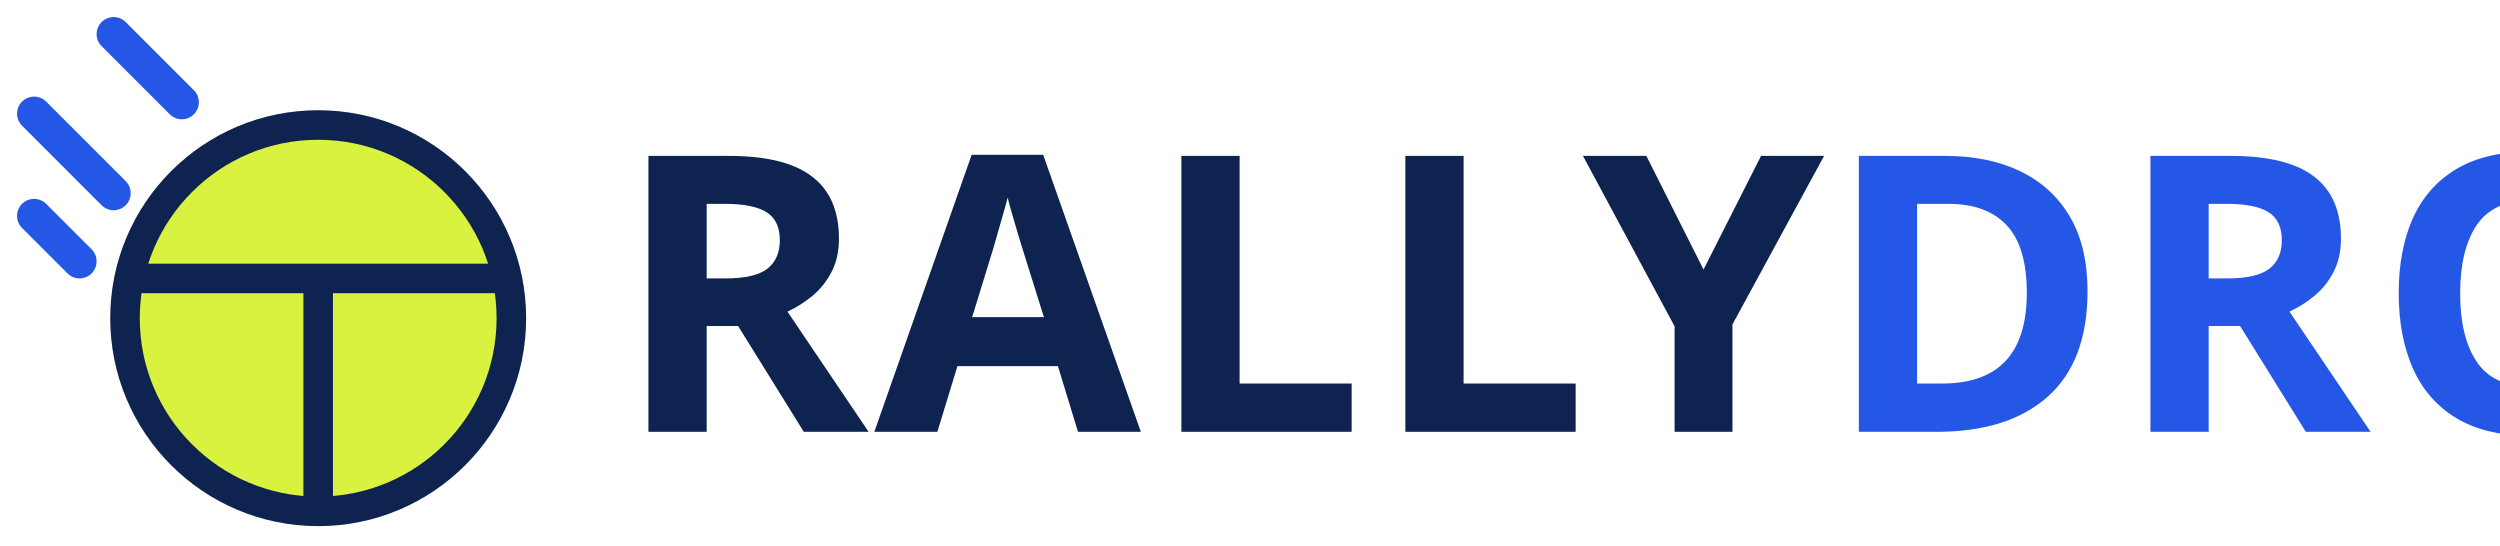
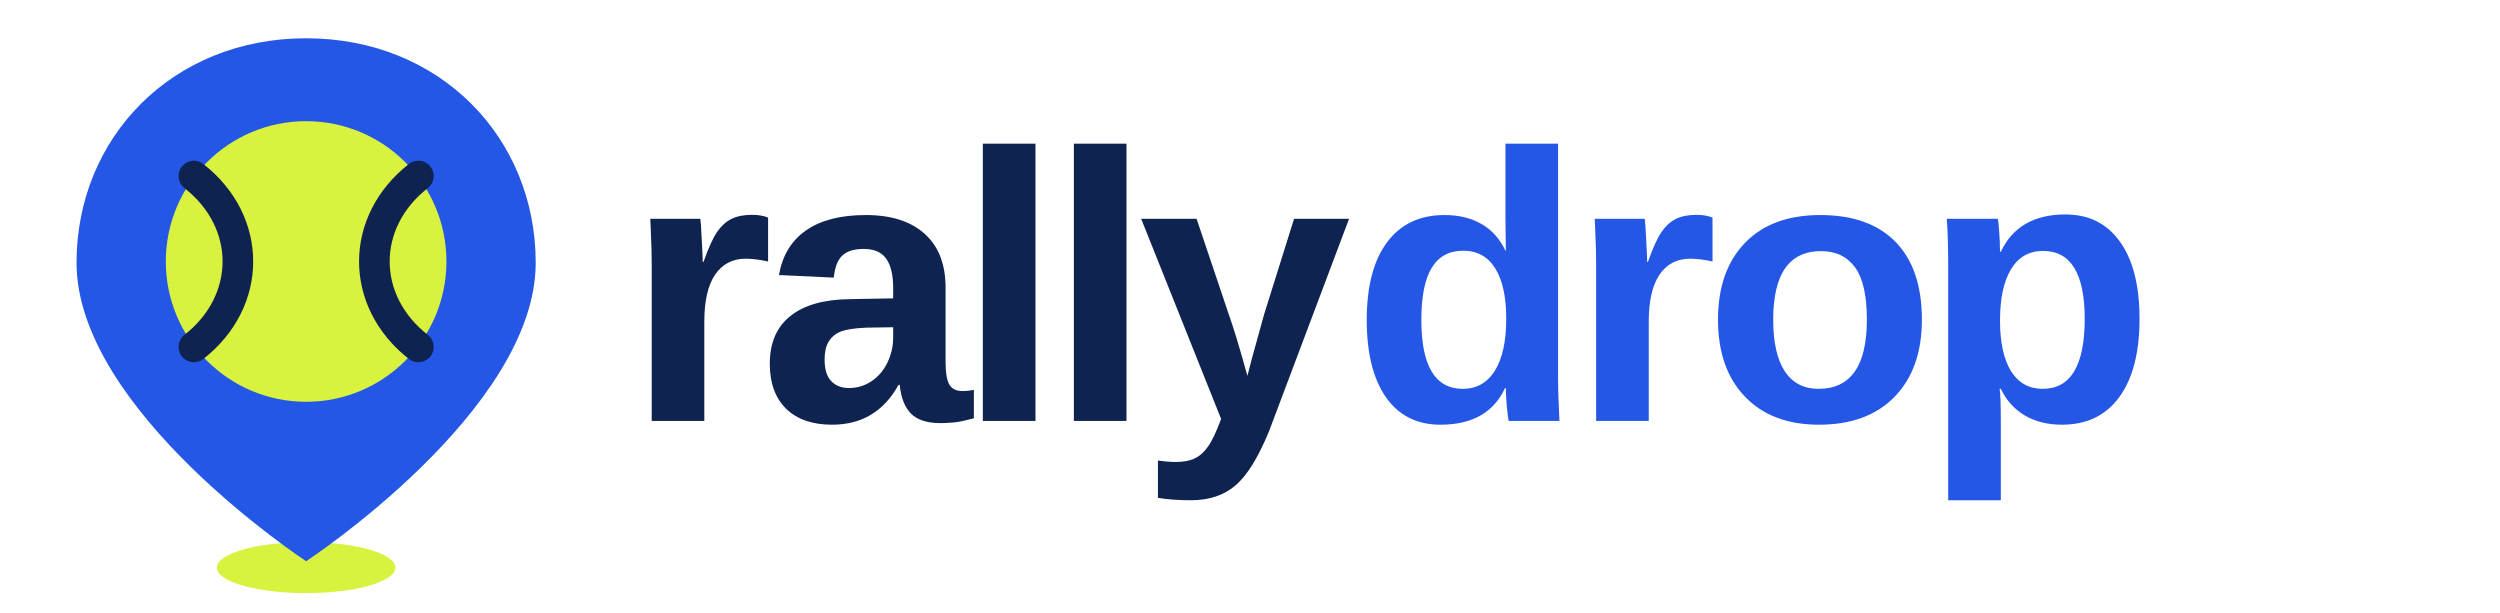
- <svg xmlns="http://www.w3.org/2000/svg" viewBox="0 0 220 48" role="img" aria-label="RallyDrop">
-   <defs>
-     <clipPath id="b">
-       <circle cx="28" cy="28" r="17" />
-     </clipPath>
-   </defs>
-   <g stroke="#2457E6" stroke-width="3" stroke-linecap="round">
-     <path d="M3 10l7 7M10 3l6 6M3 19l4 4" />
-   </g>
-   <circle cx="28" cy="28" r="17" fill="#D9F23F" />
-   <g clip-path="url(#b)" stroke="#0E2350" stroke-width="2.6" fill="none">
-     <path d="M9 24.5h38M28 24.5V47" />
-   </g>
-   <circle cx="28" cy="28" r="17" fill="none" stroke="#0E2350" stroke-width="2.6" />
-   <text x="54" y="38" font-family="'Barlow Condensed','Arial Narrow',sans-serif" font-weight="800" font-size="34" letter-spacing="0.5" fill="#0E2350">RALLY<tspan fill="#2457E6">DROP</tspan>
+ <svg xmlns="http://www.w3.org/2000/svg" viewBox="0 0 196 48" role="img" aria-label="RallyDrop">
+   <ellipse cx="24" cy="44.5" rx="7" ry="2" fill="#D9F23F" />
+   <path d="M24 3C34.5 3 42 10.8 42 20.6 42 32.2 24 44 24 44S6 32.2 6 20.6C6 10.8 13.5 3 24 3Z" fill="#2457E6" />
+   <circle cx="24" cy="20.5" r="11" fill="#D9F23F" />
+   <path d="M15.2 13.8c4.6 3.6 4.6 9.8 0 13.4M32.8 13.8c-4.6 3.6-4.6 9.8 0 13.4" stroke="#0E2350" stroke-width="2.4" fill="none" stroke-linecap="round" />
+   <text x="49" y="33" font-family="'Instrument Sans','Helvetica Neue',Arial,sans-serif" font-weight="800" font-size="30" letter-spacing="-1.2" fill="#0E2350">rally<tspan fill="#2457E6">drop</tspan>
  </text>
</svg>
